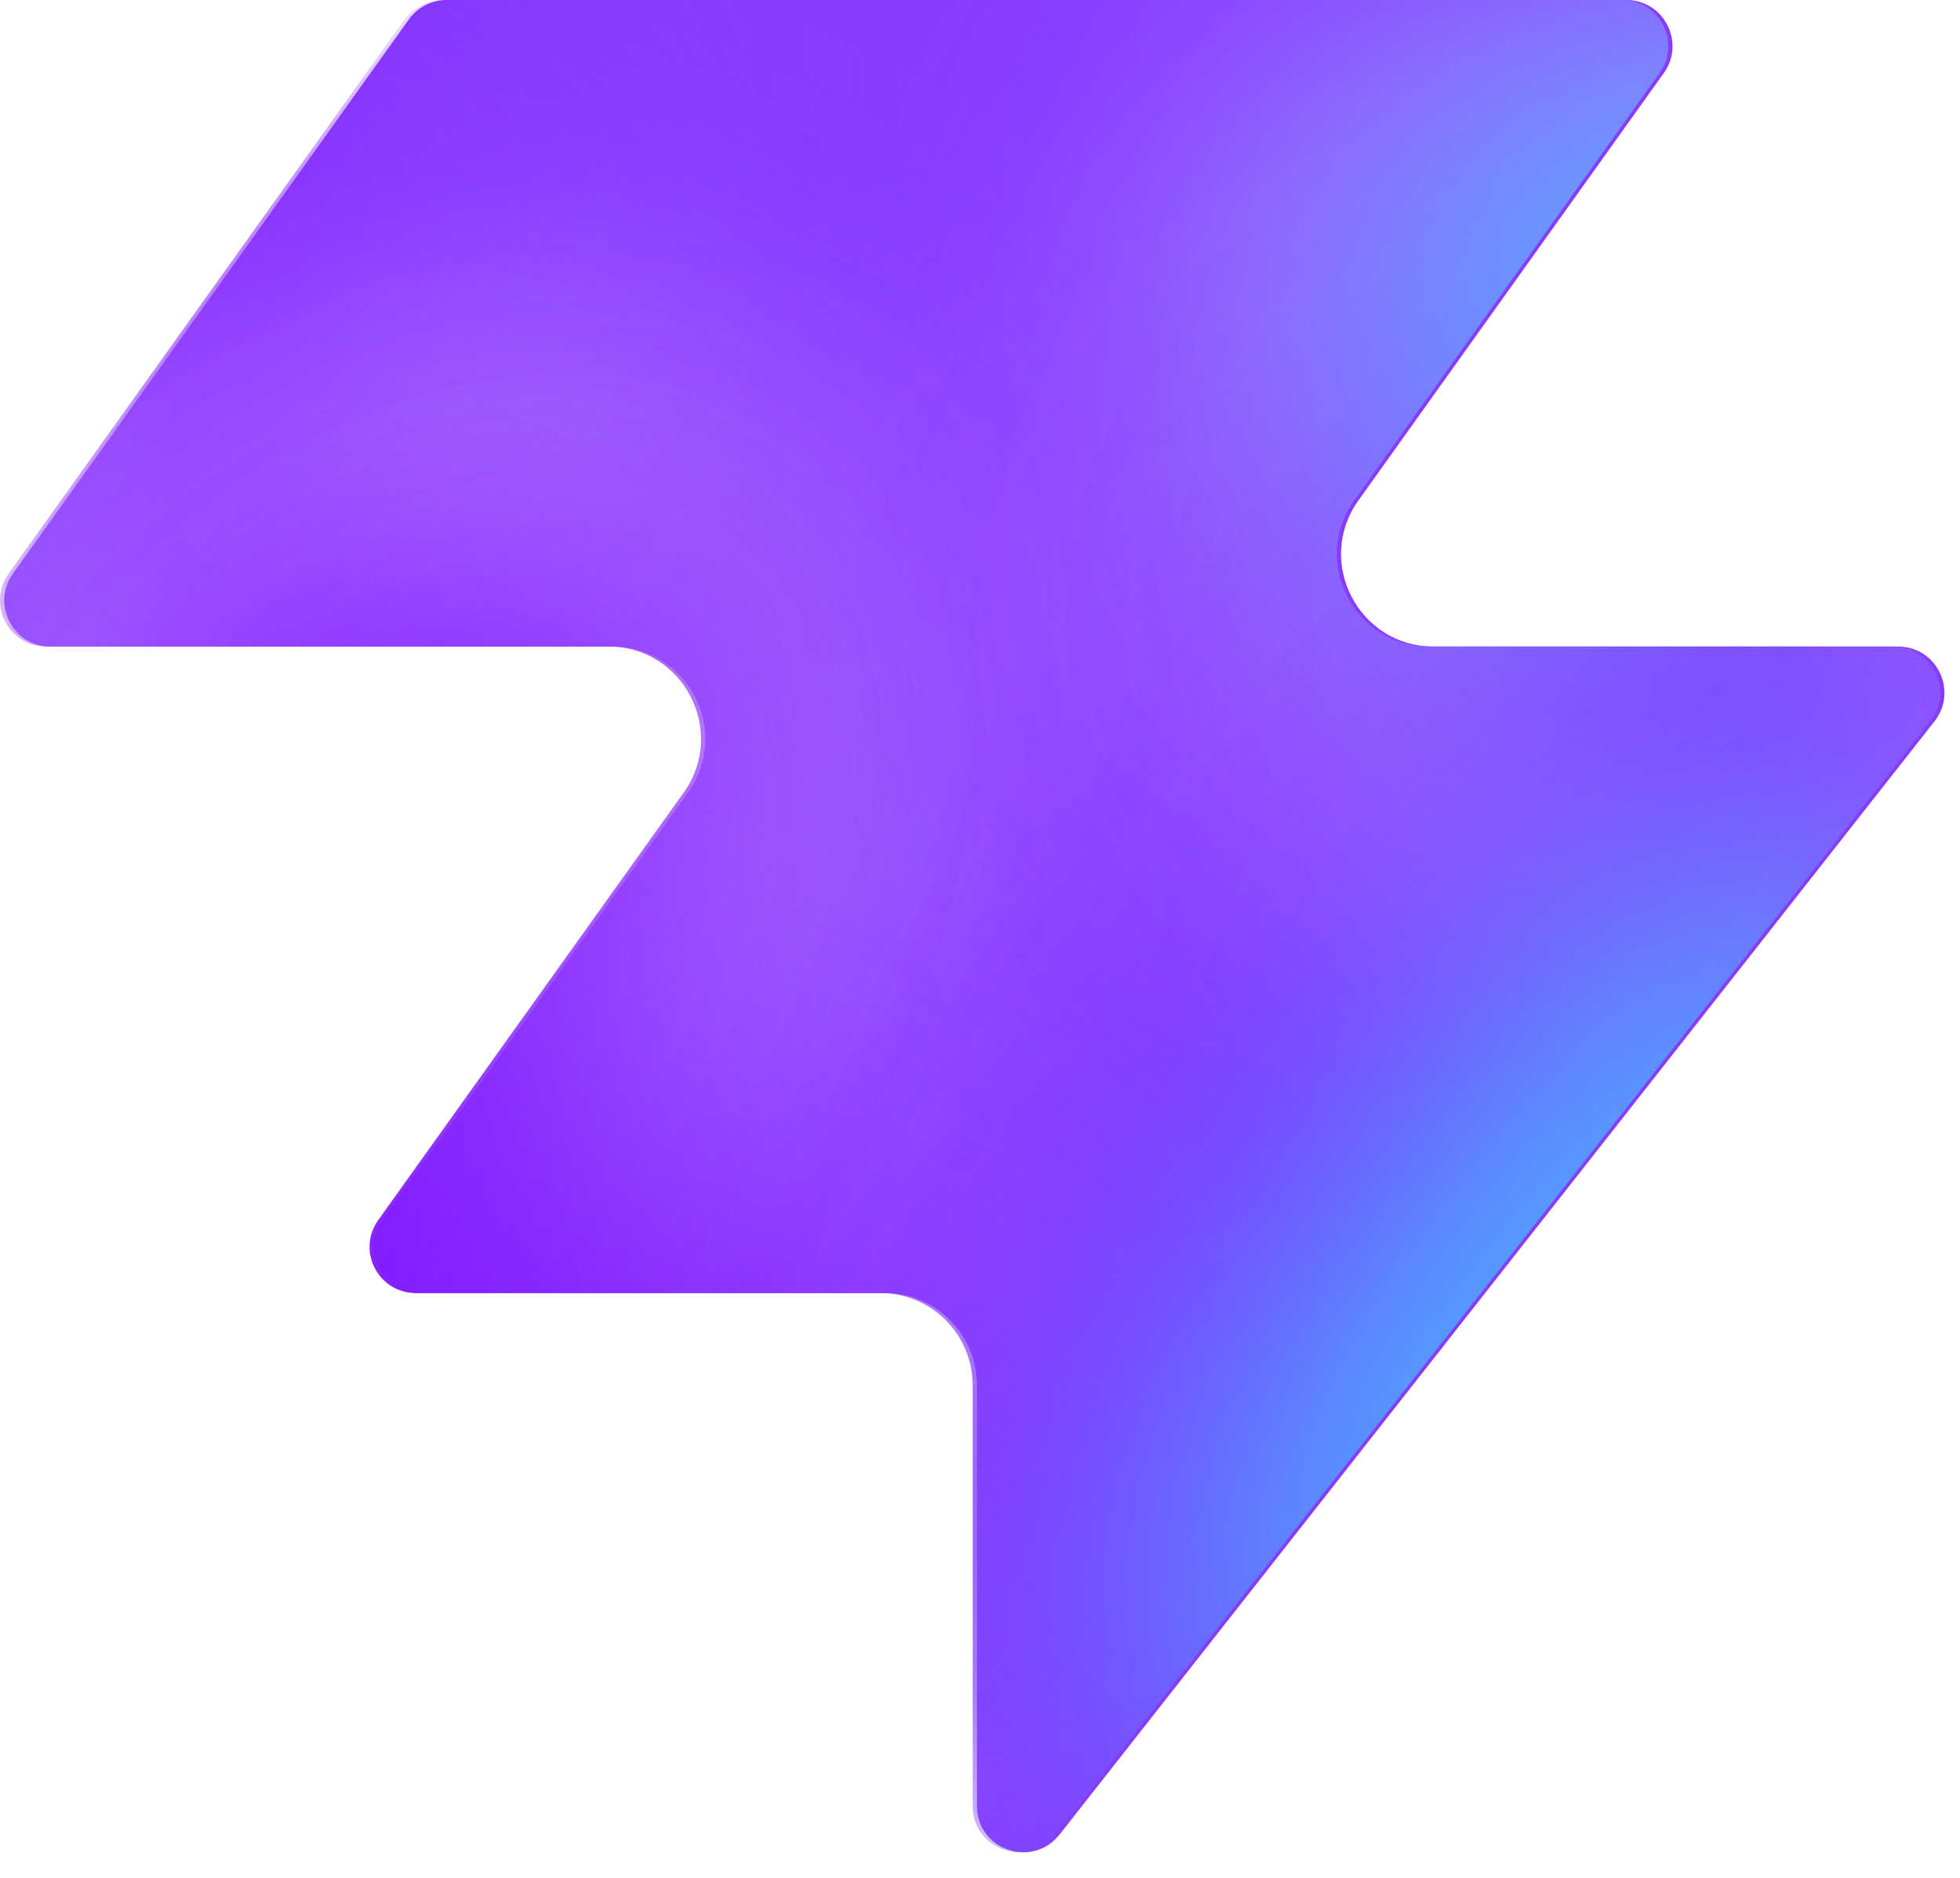
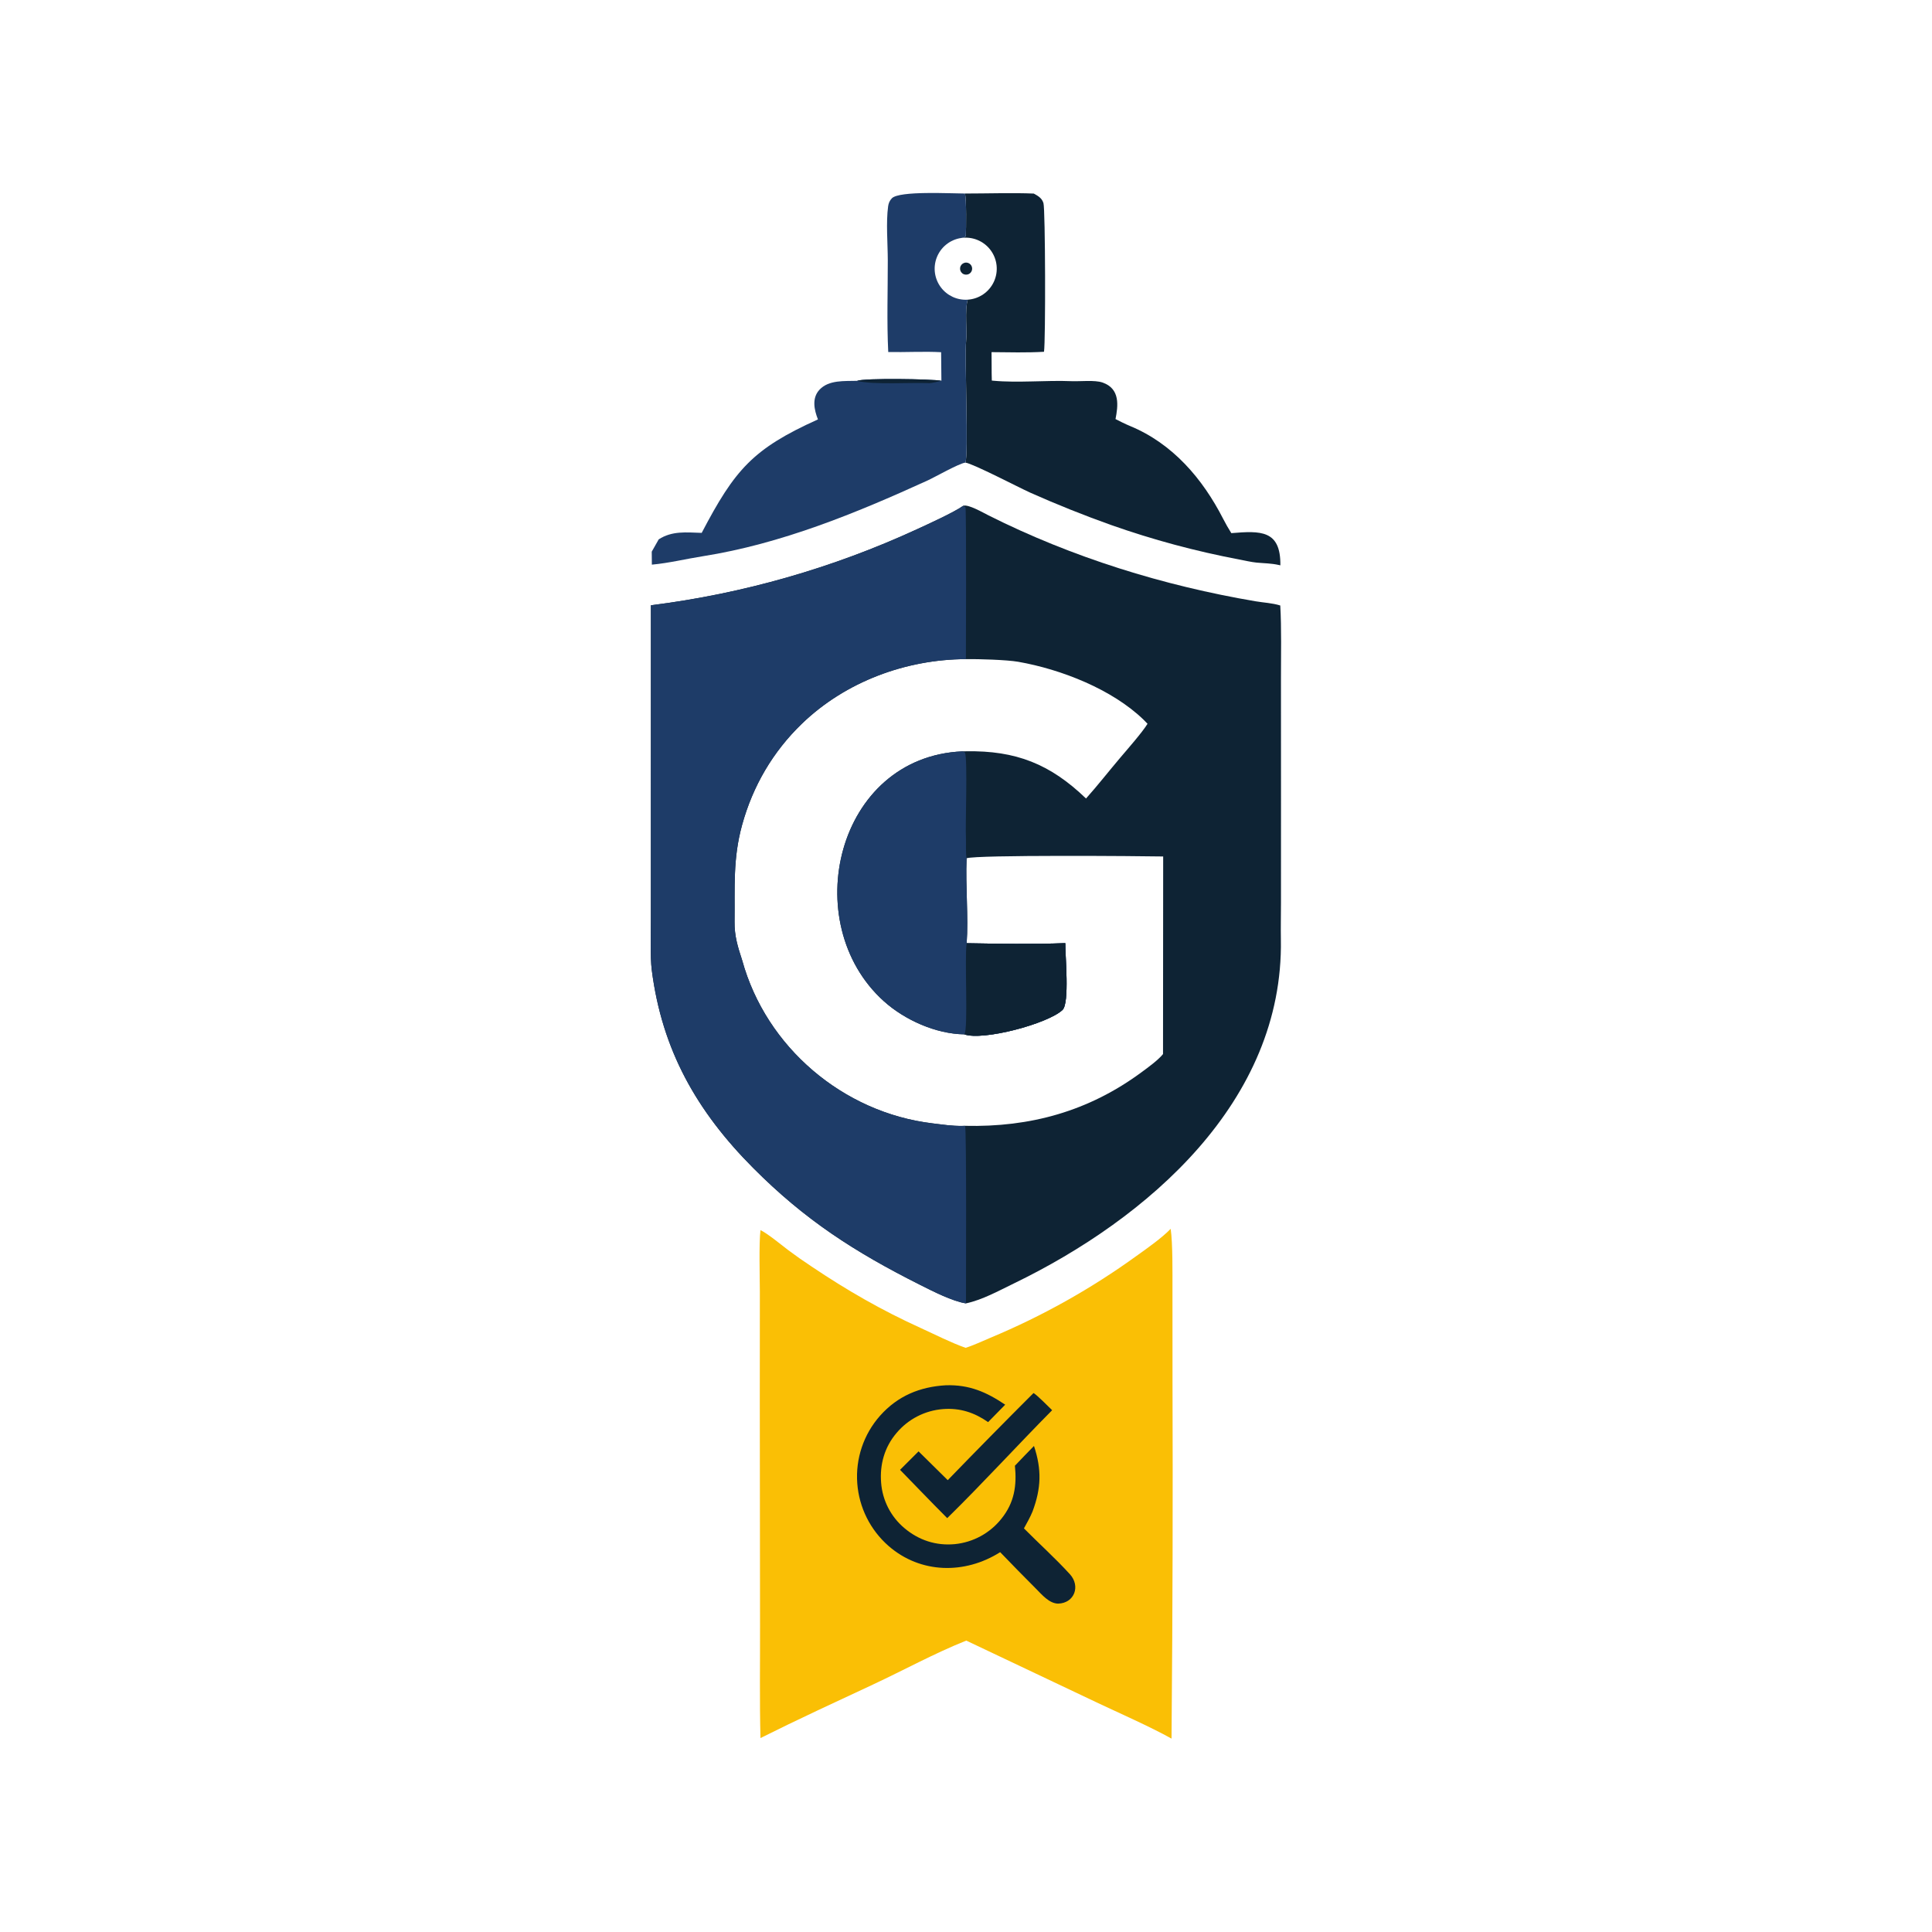
- <svg xmlns="http://www.w3.org/2000/svg" width="48" height="46" fill="none" viewBox="0 0 48 46">
-   <path fill="#863bff" d="M25.946 44.938c-.664.845-2.021.375-2.021-.698V33.937a2.26 2.26 0 0 0-2.262-2.262H10.287c-.92 0-1.456-1.04-.92-1.788l7.48-10.471c1.07-1.497 0-3.578-1.842-3.578H1.237c-.92 0-1.456-1.04-.92-1.788L10.013.474c.214-.297.556-.474.92-.474h28.894c.92 0 1.456 1.04.92 1.788l-7.48 10.471c-1.07 1.498 0 3.579 1.842 3.579h11.377c.943 0 1.473 1.088.89 1.83L25.947 44.94z" style="fill:#863bff;fill:color(display-p3 .525 .23 1);fill-opacity:1" />
-   <mask id="a" width="48" height="46" x="0" y="0" maskUnits="userSpaceOnUse" style="mask-type:alpha">
-     <path fill="#000" d="M25.842 44.938c-.664.844-2.021.375-2.021-.698V33.937a2.26 2.26 0 0 0-2.262-2.262H10.183c-.92 0-1.456-1.04-.92-1.788l7.48-10.471c1.07-1.498 0-3.579-1.842-3.579H1.133c-.92 0-1.456-1.04-.92-1.787L9.91.473c.214-.297.556-.474.92-.474h28.894c.92 0 1.456 1.04.92 1.788l-7.48 10.471c-1.07 1.498 0 3.578 1.842 3.578h11.377c.943 0 1.473 1.088.89 1.832L25.843 44.94z" style="fill:#000;fill-opacity:1" />
-   </mask>
-   <g mask="url(#a)">
-     <g filter="url(#b)">
-       <ellipse cx="5.508" cy="14.704" fill="#ede6ff" rx="5.508" ry="14.704" style="fill:#ede6ff;fill:color(display-p3 .927 .903 1);fill-opacity:1" transform="matrix(.00324 1 1 -.00324 -4.47 31.516)" />
-     </g>
-     <g filter="url(#c)">
-       <ellipse cx="10.399" cy="29.851" fill="#ede6ff" rx="10.399" ry="29.851" style="fill:#ede6ff;fill:color(display-p3 .927 .903 1);fill-opacity:1" transform="matrix(.00324 1 1 -.00324 -39.328 7.883)" />
-     </g>
-     <g filter="url(#d)">
-       <ellipse cx="5.508" cy="30.487" fill="#7e14ff" rx="5.508" ry="30.487" style="fill:#7e14ff;fill:color(display-p3 .492 .077 1);fill-opacity:1" transform="rotate(89.814 -25.913 -14.639)scale(1 -1)" />
-     </g>
-     <g filter="url(#e)">
-       <ellipse cx="5.508" cy="30.599" fill="#7e14ff" rx="5.508" ry="30.599" style="fill:#7e14ff;fill:color(display-p3 .492 .077 1);fill-opacity:1" transform="rotate(89.814 -32.644 -3.334)scale(1 -1)" />
-     </g>
-     <g filter="url(#f)">
-       <ellipse cx="5.508" cy="30.599" fill="#7e14ff" rx="5.508" ry="30.599" style="fill:#7e14ff;fill:color(display-p3 .492 .077 1);fill-opacity:1" transform="matrix(.00324 1 1 -.00324 -34.34 30.47)" />
-     </g>
-     <g filter="url(#g)">
-       <ellipse cx="14.072" cy="22.078" fill="#ede6ff" rx="14.072" ry="22.078" style="fill:#ede6ff;fill:color(display-p3 .927 .903 1);fill-opacity:1" transform="rotate(93.35 24.506 48.493)scale(-1 1)" />
-     </g>
-     <g filter="url(#h)">
-       <ellipse cx="3.47" cy="21.501" fill="#7e14ff" rx="3.47" ry="21.501" style="fill:#7e14ff;fill:color(display-p3 .492 .077 1);fill-opacity:1" transform="rotate(89.009 28.708 47.59)scale(-1 1)" />
-     </g>
-     <g filter="url(#i)">
-       <ellipse cx="3.47" cy="21.501" fill="#7e14ff" rx="3.47" ry="21.501" style="fill:#7e14ff;fill:color(display-p3 .492 .077 1);fill-opacity:1" transform="rotate(89.009 28.708 47.59)scale(-1 1)" />
-     </g>
-     <g filter="url(#j)">
-       <ellipse cx=".387" cy="8.972" fill="#7e14ff" rx="4.407" ry="29.108" style="fill:#7e14ff;fill:color(display-p3 .492 .077 1);fill-opacity:1" transform="rotate(39.51 .387 8.972)" />
-     </g>
-     <g filter="url(#k)">
-       <ellipse cx="47.523" cy="-6.092" fill="#7e14ff" rx="4.407" ry="29.108" style="fill:#7e14ff;fill:color(display-p3 .492 .077 1);fill-opacity:1" transform="rotate(37.892 47.523 -6.092)" />
-     </g>
-     <g filter="url(#l)">
-       <ellipse cx="41.412" cy="6.333" fill="#47bfff" rx="5.971" ry="9.665" style="fill:#47bfff;fill:color(display-p3 .28 .748 1);fill-opacity:1" transform="rotate(37.892 41.412 6.333)" />
-     </g>
-     <g filter="url(#m)">
-       <ellipse cx="-1.879" cy="38.332" fill="#7e14ff" rx="4.407" ry="29.108" style="fill:#7e14ff;fill:color(display-p3 .492 .077 1);fill-opacity:1" transform="rotate(37.892 -1.88 38.332)" />
-     </g>
-     <g filter="url(#n)">
-       <ellipse cx="-1.879" cy="38.332" fill="#7e14ff" rx="4.407" ry="29.108" style="fill:#7e14ff;fill:color(display-p3 .492 .077 1);fill-opacity:1" transform="rotate(37.892 -1.88 38.332)" />
-     </g>
-     <g filter="url(#o)">
-       <ellipse cx="35.651" cy="29.907" fill="#7e14ff" rx="4.407" ry="29.108" style="fill:#7e14ff;fill:color(display-p3 .492 .077 1);fill-opacity:1" transform="rotate(37.892 35.651 29.907)" />
-     </g>
-     <g filter="url(#p)">
-       <ellipse cx="38.418" cy="32.4" fill="#47bfff" rx="5.971" ry="15.297" style="fill:#47bfff;fill:color(display-p3 .28 .748 1);fill-opacity:1" transform="rotate(37.892 38.418 32.4)" />
-     </g>
-   </g>
-   <defs>
-     <filter id="b" width="60.045" height="41.654" x="-19.77" y="16.149" color-interpolation-filters="sRGB" filterUnits="userSpaceOnUse">
-       <feFlood flood-opacity="0" result="BackgroundImageFix" />
-       <feBlend in="SourceGraphic" in2="BackgroundImageFix" result="shape" />
-       <feGaussianBlur result="effect1_foregroundBlur_2002_17158" stdDeviation="7.659" />
-     </filter>
-     <filter id="c" width="90.34" height="51.437" x="-54.613" y="-7.533" color-interpolation-filters="sRGB" filterUnits="userSpaceOnUse">
-       <feFlood flood-opacity="0" result="BackgroundImageFix" />
-       <feBlend in="SourceGraphic" in2="BackgroundImageFix" result="shape" />
-       <feGaussianBlur result="effect1_foregroundBlur_2002_17158" stdDeviation="7.659" />
-     </filter>
-     <filter id="d" width="79.355" height="29.4" x="-49.64" y="2.03" color-interpolation-filters="sRGB" filterUnits="userSpaceOnUse">
-       <feFlood flood-opacity="0" result="BackgroundImageFix" />
-       <feBlend in="SourceGraphic" in2="BackgroundImageFix" result="shape" />
-       <feGaussianBlur result="effect1_foregroundBlur_2002_17158" stdDeviation="4.596" />
-     </filter>
-     <filter id="e" width="79.579" height="29.4" x="-45.045" y="20.029" color-interpolation-filters="sRGB" filterUnits="userSpaceOnUse">
-       <feFlood flood-opacity="0" result="BackgroundImageFix" />
-       <feBlend in="SourceGraphic" in2="BackgroundImageFix" result="shape" />
-       <feGaussianBlur result="effect1_foregroundBlur_2002_17158" stdDeviation="4.596" />
-     </filter>
-     <filter id="f" width="79.579" height="29.4" x="-43.513" y="21.178" color-interpolation-filters="sRGB" filterUnits="userSpaceOnUse">
-       <feFlood flood-opacity="0" result="BackgroundImageFix" />
-       <feBlend in="SourceGraphic" in2="BackgroundImageFix" result="shape" />
-       <feGaussianBlur result="effect1_foregroundBlur_2002_17158" stdDeviation="4.596" />
-     </filter>
-     <filter id="g" width="74.749" height="58.852" x="15.756" y="-17.901" color-interpolation-filters="sRGB" filterUnits="userSpaceOnUse">
-       <feFlood flood-opacity="0" result="BackgroundImageFix" />
-       <feBlend in="SourceGraphic" in2="BackgroundImageFix" result="shape" />
-       <feGaussianBlur result="effect1_foregroundBlur_2002_17158" stdDeviation="7.659" />
-     </filter>
-     <filter id="h" width="61.377" height="25.362" x="23.548" y="2.284" color-interpolation-filters="sRGB" filterUnits="userSpaceOnUse">
-       <feFlood flood-opacity="0" result="BackgroundImageFix" />
-       <feBlend in="SourceGraphic" in2="BackgroundImageFix" result="shape" />
-       <feGaussianBlur result="effect1_foregroundBlur_2002_17158" stdDeviation="4.596" />
-     </filter>
-     <filter id="i" width="61.377" height="25.362" x="23.548" y="2.284" color-interpolation-filters="sRGB" filterUnits="userSpaceOnUse">
-       <feFlood flood-opacity="0" result="BackgroundImageFix" />
-       <feBlend in="SourceGraphic" in2="BackgroundImageFix" result="shape" />
-       <feGaussianBlur result="effect1_foregroundBlur_2002_17158" stdDeviation="4.596" />
-     </filter>
-     <filter id="j" width="56.045" height="63.649" x="-27.636" y="-22.853" color-interpolation-filters="sRGB" filterUnits="userSpaceOnUse">
-       <feFlood flood-opacity="0" result="BackgroundImageFix" />
-       <feBlend in="SourceGraphic" in2="BackgroundImageFix" result="shape" />
-       <feGaussianBlur result="effect1_foregroundBlur_2002_17158" stdDeviation="4.596" />
-     </filter>
-     <filter id="k" width="54.814" height="64.646" x="20.116" y="-38.415" color-interpolation-filters="sRGB" filterUnits="userSpaceOnUse">
-       <feFlood flood-opacity="0" result="BackgroundImageFix" />
-       <feBlend in="SourceGraphic" in2="BackgroundImageFix" result="shape" />
-       <feGaussianBlur result="effect1_foregroundBlur_2002_17158" stdDeviation="4.596" />
-     </filter>
-     <filter id="l" width="33.541" height="35.313" x="24.641" y="-11.323" color-interpolation-filters="sRGB" filterUnits="userSpaceOnUse">
-       <feFlood flood-opacity="0" result="BackgroundImageFix" />
-       <feBlend in="SourceGraphic" in2="BackgroundImageFix" result="shape" />
-       <feGaussianBlur result="effect1_foregroundBlur_2002_17158" stdDeviation="4.596" />
-     </filter>
-     <filter id="m" width="54.814" height="64.646" x="-29.286" y="6.009" color-interpolation-filters="sRGB" filterUnits="userSpaceOnUse">
-       <feFlood flood-opacity="0" result="BackgroundImageFix" />
-       <feBlend in="SourceGraphic" in2="BackgroundImageFix" result="shape" />
-       <feGaussianBlur result="effect1_foregroundBlur_2002_17158" stdDeviation="4.596" />
-     </filter>
-     <filter id="n" width="54.814" height="64.646" x="-29.286" y="6.009" color-interpolation-filters="sRGB" filterUnits="userSpaceOnUse">
-       <feFlood flood-opacity="0" result="BackgroundImageFix" />
-       <feBlend in="SourceGraphic" in2="BackgroundImageFix" result="shape" />
-       <feGaussianBlur result="effect1_foregroundBlur_2002_17158" stdDeviation="4.596" />
-     </filter>
-     <filter id="o" width="54.814" height="64.646" x="8.244" y="-2.416" color-interpolation-filters="sRGB" filterUnits="userSpaceOnUse">
-       <feFlood flood-opacity="0" result="BackgroundImageFix" />
-       <feBlend in="SourceGraphic" in2="BackgroundImageFix" result="shape" />
-       <feGaussianBlur result="effect1_foregroundBlur_2002_17158" stdDeviation="4.596" />
-     </filter>
-     <filter id="p" width="39.409" height="43.623" x="18.713" y="10.588" color-interpolation-filters="sRGB" filterUnits="userSpaceOnUse">
-       <feFlood flood-opacity="0" result="BackgroundImageFix" />
-       <feBlend in="SourceGraphic" in2="BackgroundImageFix" result="shape" />
-       <feGaussianBlur result="effect1_foregroundBlur_2002_17158" stdDeviation="4.596" />
-     </filter>
-   </defs>
+ <svg xmlns="http://www.w3.org/2000/svg" version="1.1" style="display: block;" viewBox="0 0 2048 2048" width="1024" height="1024" preserveAspectRatio="none">
+   <path transform="translate(0,0)" fill="rgb(14,35,52)" d="M 1021.08 536.142 C 1026.42 534.354 1041.77 543.253 1047.83 546.298 C 1136.38 590.797 1233.42 620.883 1331.03 637.403 C 1339.96 638.913 1348.29 639.132 1357.14 641.841 C 1358.52 665.878 1357.86 694.725 1357.87 719.101 L 1357.91 847.351 L 1357.88 957.079 C 1357.87 969.906 1357.56 983.046 1357.78 995.842 C 1360.75 1167.46 1216.7 1291.83 1074.5 1360.63 C 1058.7 1368.28 1041.18 1378 1023.99 1381.63 C 1009.79 1379.54 988.696 1368.71 975.4 1362.03 C 905.533 1326.91 853.052 1293.07 798.154 1237.83 C 738.779 1178.08 701.693 1113.26 690.873 1028 C 689.135 1014.3 689.976 987.643 689.969 972.981 L 689.981 879.827 L 689.99 641.628 C 787.647 629.347 882.836 602.13 972.224 560.93 C 984.594 555.218 1010.99 543.267 1021.08 536.142 z M 1023 1193.42 C 1091.99 1195.04 1153.98 1178.05 1210.1 1136.59 C 1217.09 1131.43 1227.52 1123.92 1232.85 1117.36 L 1233.01 907.902 C 1210.27 907.446 1034.77 906.037 1024.63 909.815 C 1023.4 939.302 1026.71 972.716 1024.7 999.863 C 1056.17 1000.45 1097.99 1001.01 1129.25 999.78 C 1129.07 1012.42 1134.01 1063.41 1126.26 1070.64 C 1110.51 1085.36 1041.62 1103.55 1022.25 1096.45 C 992.133 1096.07 958.959 1081.22 936.764 1061.18 C 845.144 978.492 886.402 802.351 1020.17 796.473 L 1024.1 796.39 C 1076.9 795.461 1113.28 809.889 1151.23 846.448 C 1163.29 832.957 1175.89 816.909 1187.69 802.993 C 1195.04 794.32 1210.93 776.262 1216.43 767.234 C 1215.07 765.727 1213.65 764.274 1212.18 762.876 C 1178.82 730.625 1124.71 709.454 1079.33 701.516 C 1067.19 699.393 1036.74 698.509 1023.89 698.705 C 960.284 698.93 896.308 722.571 850.101 767.104 C 819.262 796.826 797.975 833.309 786.644 874.542 C 776.761 910.505 779.106 940.366 778.662 977 C 778.477 992.256 782.109 1003.69 786.757 1018.02 C 812.145 1110.1 893.727 1179.45 988.483 1190.81 C 999.263 1192.1 1009.27 1193.71 1020.26 1193.5 C 1021.17 1193.48 1022.09 1193.45 1023 1193.42 z" />
+   <path transform="translate(0,0)" fill="rgb(30,60,104)" d="M 1022.25 1096.45 C 992.133 1096.07 958.959 1081.22 936.764 1061.18 C 845.144 978.492 886.402 802.351 1020.17 796.473 L 1022.96 797.666 C 1025.83 805.888 1023.16 874.525 1023.95 888.619 C 1024.17 892.685 1023.56 905.98 1024.63 909.815 C 1023.4 939.302 1026.71 972.716 1024.7 999.863 C 1056.17 1000.45 1097.99 1001.01 1129.25 999.78 C 1129.07 1012.42 1134.01 1063.41 1126.26 1070.64 C 1110.51 1085.36 1041.62 1103.55 1022.25 1096.45 z" />
+   <path transform="translate(0,0)" fill="rgb(14,35,52)" d="M 1024.7 999.863 C 1056.17 1000.45 1097.99 1001.01 1129.25 999.78 C 1129.07 1012.42 1134.01 1063.41 1126.26 1070.64 C 1110.51 1085.36 1041.62 1103.55 1022.25 1096.45 C 1026.55 1091.7 1022.31 1014.7 1024.7 999.863 z" />
+   <path transform="translate(0,0)" fill="rgb(30,60,104)" d="M 689.99 641.628 C 787.647 629.347 882.836 602.13 972.224 560.93 C 984.594 555.218 1010.99 543.267 1021.08 536.142 L 1023.45 537.751 C 1024.56 545.545 1023.89 698.711 1023.89 698.705 C 960.284 698.93 896.308 722.571 850.101 767.104 C 819.262 796.826 797.975 833.309 786.644 874.542 C 776.761 910.505 779.106 940.366 778.662 977 C 778.477 992.256 782.109 1003.69 786.757 1018.02 C 812.145 1110.1 893.727 1179.45 988.483 1190.81 C 999.263 1192.1 1009.27 1193.71 1020.26 1193.5 C 1021.17 1193.48 1022.09 1193.45 1023 1193.42 C 1024.74 1196.25 1023.93 1365.55 1023.99 1381.63 C 1009.79 1379.54 988.696 1368.71 975.4 1362.03 C 905.533 1326.91 853.052 1293.07 798.154 1237.83 C 738.779 1178.08 701.693 1113.26 690.873 1028 C 689.135 1014.3 689.976 987.643 689.969 972.981 L 689.981 879.827 L 689.99 641.628 z" />
+   <path transform="translate(0,0)" fill="rgb(250,191,5)" d="M 806.144 1304 C 813.377 1307.35 828.269 1319.62 835.237 1324.94 C 843.381 1331.04 851.707 1336.89 860.202 1342.49 C 897.944 1367.86 934.48 1388.88 975.847 1407.67 C 991.106 1414.61 1007.86 1423.21 1023.54 1428.74 C 1030.37 1426.78 1042.98 1421.02 1050.02 1418.03 C 1104.79 1395.18 1156.72 1366.07 1204.79 1331.28 C 1215.73 1323.48 1231.81 1312.16 1240.96 1302.61 C 1243.23 1318.05 1242.85 1350.43 1242.86 1366.82 L 1242.91 1466.19 C 1243.34 1587.21 1243.03 1708.23 1241.97 1829.25 L 1241.87 1843 C 1219.53 1830.46 1185.56 1815.58 1161.76 1804.28 L 1024.28 1739.1 C 990.393 1752.63 958.409 1770.26 925.505 1785.63 C 885.294 1804.42 845.866 1822.54 806.137 1842.42 C 805.115 1803.51 805.778 1762.14 805.668 1723.06 L 805.412 1484.02 L 805.475 1369.47 C 805.417 1353.76 804.421 1317.8 806.144 1304 z" />
+   <path transform="translate(0,0)" fill="rgb(14,35,52)" d="M 1002.69 1468.44 C 1027.46 1467.71 1045.42 1475.49 1065.55 1489.01 L 1047.45 1507.49 C 1032.85 1497.33 1017.6 1492.3 999.653 1493.69 C 980.464 1495.17 962.681 1504.32 950.323 1519.07 C 937.648 1533.95 932.481 1552.39 934.02 1571.72 C 935.423 1590.43 944.313 1607.78 958.677 1619.84 C 973.896 1632.71 992.283 1638.73 1012.15 1636.84 C 1031.61 1634.92 1049.45 1625.18 1061.59 1609.86 C 1075.23 1592.93 1078 1574.73 1075.85 1553.74 C 1082.52 1546.7 1089.26 1539.71 1096.06 1532.78 C 1104.41 1557.88 1103.71 1577.66 1094.53 1602.26 C 1091.99 1608.45 1088.63 1614.27 1085.43 1620.15 C 1101.54 1636.42 1118.66 1651.78 1134.08 1668.68 C 1145.6 1681.24 1139.02 1699.34 1121.77 1699.91 C 1112.23 1699.85 1104.4 1690.32 1098.19 1684.1 C 1085.43 1671.35 1072.7 1658.33 1060.22 1645.36 C 1022.9 1668.99 975.866 1668.38 941.9 1638.77 C 922.573 1621.88 910.664 1598.06 908.745 1572.47 C 906.764 1546.27 915.481 1520.39 932.905 1500.73 C 951.539 1479.75 975.099 1470.02 1002.69 1468.44 z" />
+   <path transform="translate(0,0)" fill="rgb(14,35,52)" d="M 1095.55 1476.69 C 1098.93 1478.41 1111.83 1491.46 1115.31 1494.87 C 1078.15 1532.4 1041.39 1572.76 1004.09 1609.29 C 994.759 1599.93 985.503 1590.5 976.325 1581 L 954.087 1558.08 C 960.677 1551.6 967.219 1545.08 973.713 1538.51 L 1004.64 1569.03 C 1034.7 1538 1065 1507.22 1095.55 1476.69 z" />
+   <path transform="translate(0,0)" fill="rgb(14,35,52)" d="M 1022.9 205.145 C 1044.75 205.158 1074.68 204.233 1095.87 205.196 C 1100.5 207.736 1104.45 209.984 1106.1 215.301 C 1108.15 221.875 1108.46 361.715 1106.68 372.893 C 1089.47 373.964 1068.56 373.447 1051.08 373.28 C 1051.29 383.397 1051.01 393.275 1051.37 403.428 L 1052.72 403.56 C 1079.33 406.041 1108.93 402.937 1135.84 404.059 C 1145.03 404.443 1160.4 402.653 1168.62 405.458 C 1187.79 411.993 1185.18 430.47 1182.49 444.226 C 1187.5 446.792 1192.56 449.372 1197.73 451.505 C 1242.97 470.152 1274.75 507.274 1296.62 550.024 C 1299.22 555.11 1302.19 560.273 1305.25 565.146 C 1336.13 562.611 1357.71 561.59 1357.24 599.283 L 1355.83 598.958 C 1347.19 597.026 1340.51 597.206 1331.96 596.379 C 1326.73 595.873 1319.18 594.175 1313.85 593.126 C 1267.55 584.392 1221.99 572.129 1177.56 556.444 C 1148.64 546.127 1120.12 534.71 1092.07 522.218 C 1079.8 516.691 1031.91 491.658 1023.31 490.369 C 1026.94 483.948 1022.33 377.142 1024.15 361.432 C 1025.38 350.918 1022.41 329.457 1025.83 317.67 C 1037.88 316.885 1048.52 309.57 1053.58 298.609 C 1058.63 287.648 1057.28 274.801 1050.05 265.133 C 1042.83 255.465 1030.89 250.527 1018.95 252.268 C 1022.94 251.268 1022.05 252.329 1023.8 249.969 C 1024.2 242.074 1024.57 211.507 1022.9 205.145 z" />
+   <path transform="translate(0,0)" fill="rgb(30,60,104)" d="M 941.573 373.18 C 939.973 340.894 941.148 308.164 941.095 275.824 C 941.066 258.099 939.089 235.963 941.453 218.688 C 941.908 215.366 943.067 212.665 945.398 210.213 C 953.194 202.012 1008.77 205.175 1022.9 205.145 C 1024.57 211.507 1024.2 242.074 1023.8 249.969 C 1022.05 252.329 1022.94 251.268 1018.95 252.268 C 1006.98 254.012 996.928 262.183 992.779 273.547 C 988.966 283.993 990.686 295.66 997.354 304.561 C 1004.02 313.462 1014.73 318.393 1025.83 317.67 C 1022.41 329.457 1025.38 350.918 1024.15 361.432 C 1022.33 377.142 1026.94 483.948 1023.31 490.369 C 1015.98 491.528 991.145 505.745 983.076 509.423 C 906.975 544.119 827.927 576.549 744.891 589.653 C 726.773 592.513 709.523 596.843 690.995 598.548 L 690.878 584.782 L 698.27 571.733 C 712.46 562.583 727.33 564.35 743.823 564.87 C 778.929 497.883 797.927 475.773 867.051 444.596 C 863.09 434.486 860.323 422.066 868.719 413.086 C 878.561 402.56 895.246 404.08 908.568 403.686 C 916.247 400.627 987.536 401.663 997.925 403.623 L 997.626 373.353 C 980.767 372.37 959.156 373.504 941.573 373.18 z" />
+   <path transform="translate(0,0)" fill="rgb(14,35,52)" d="M 908.568 403.686 C 916.247 400.627 987.536 401.663 997.925 403.623 C 995.193 404.328 987.45 406.271 985.119 406.157 C 966.473 405.242 925.24 408.191 908.568 403.686 z" />
+   <path transform="translate(0,0)" fill="rgb(14,35,52)" d="M 1022.26 278.627 C 1025.52 277.65 1028.97 279.388 1030.13 282.587 C 1031.28 285.785 1029.74 289.33 1026.61 290.661 C 1024.43 291.591 1021.91 291.237 1020.06 289.74 C 1018.22 288.244 1017.35 285.851 1017.82 283.522 C 1018.28 281.192 1019.99 279.309 1022.26 278.627 z" />
</svg>
